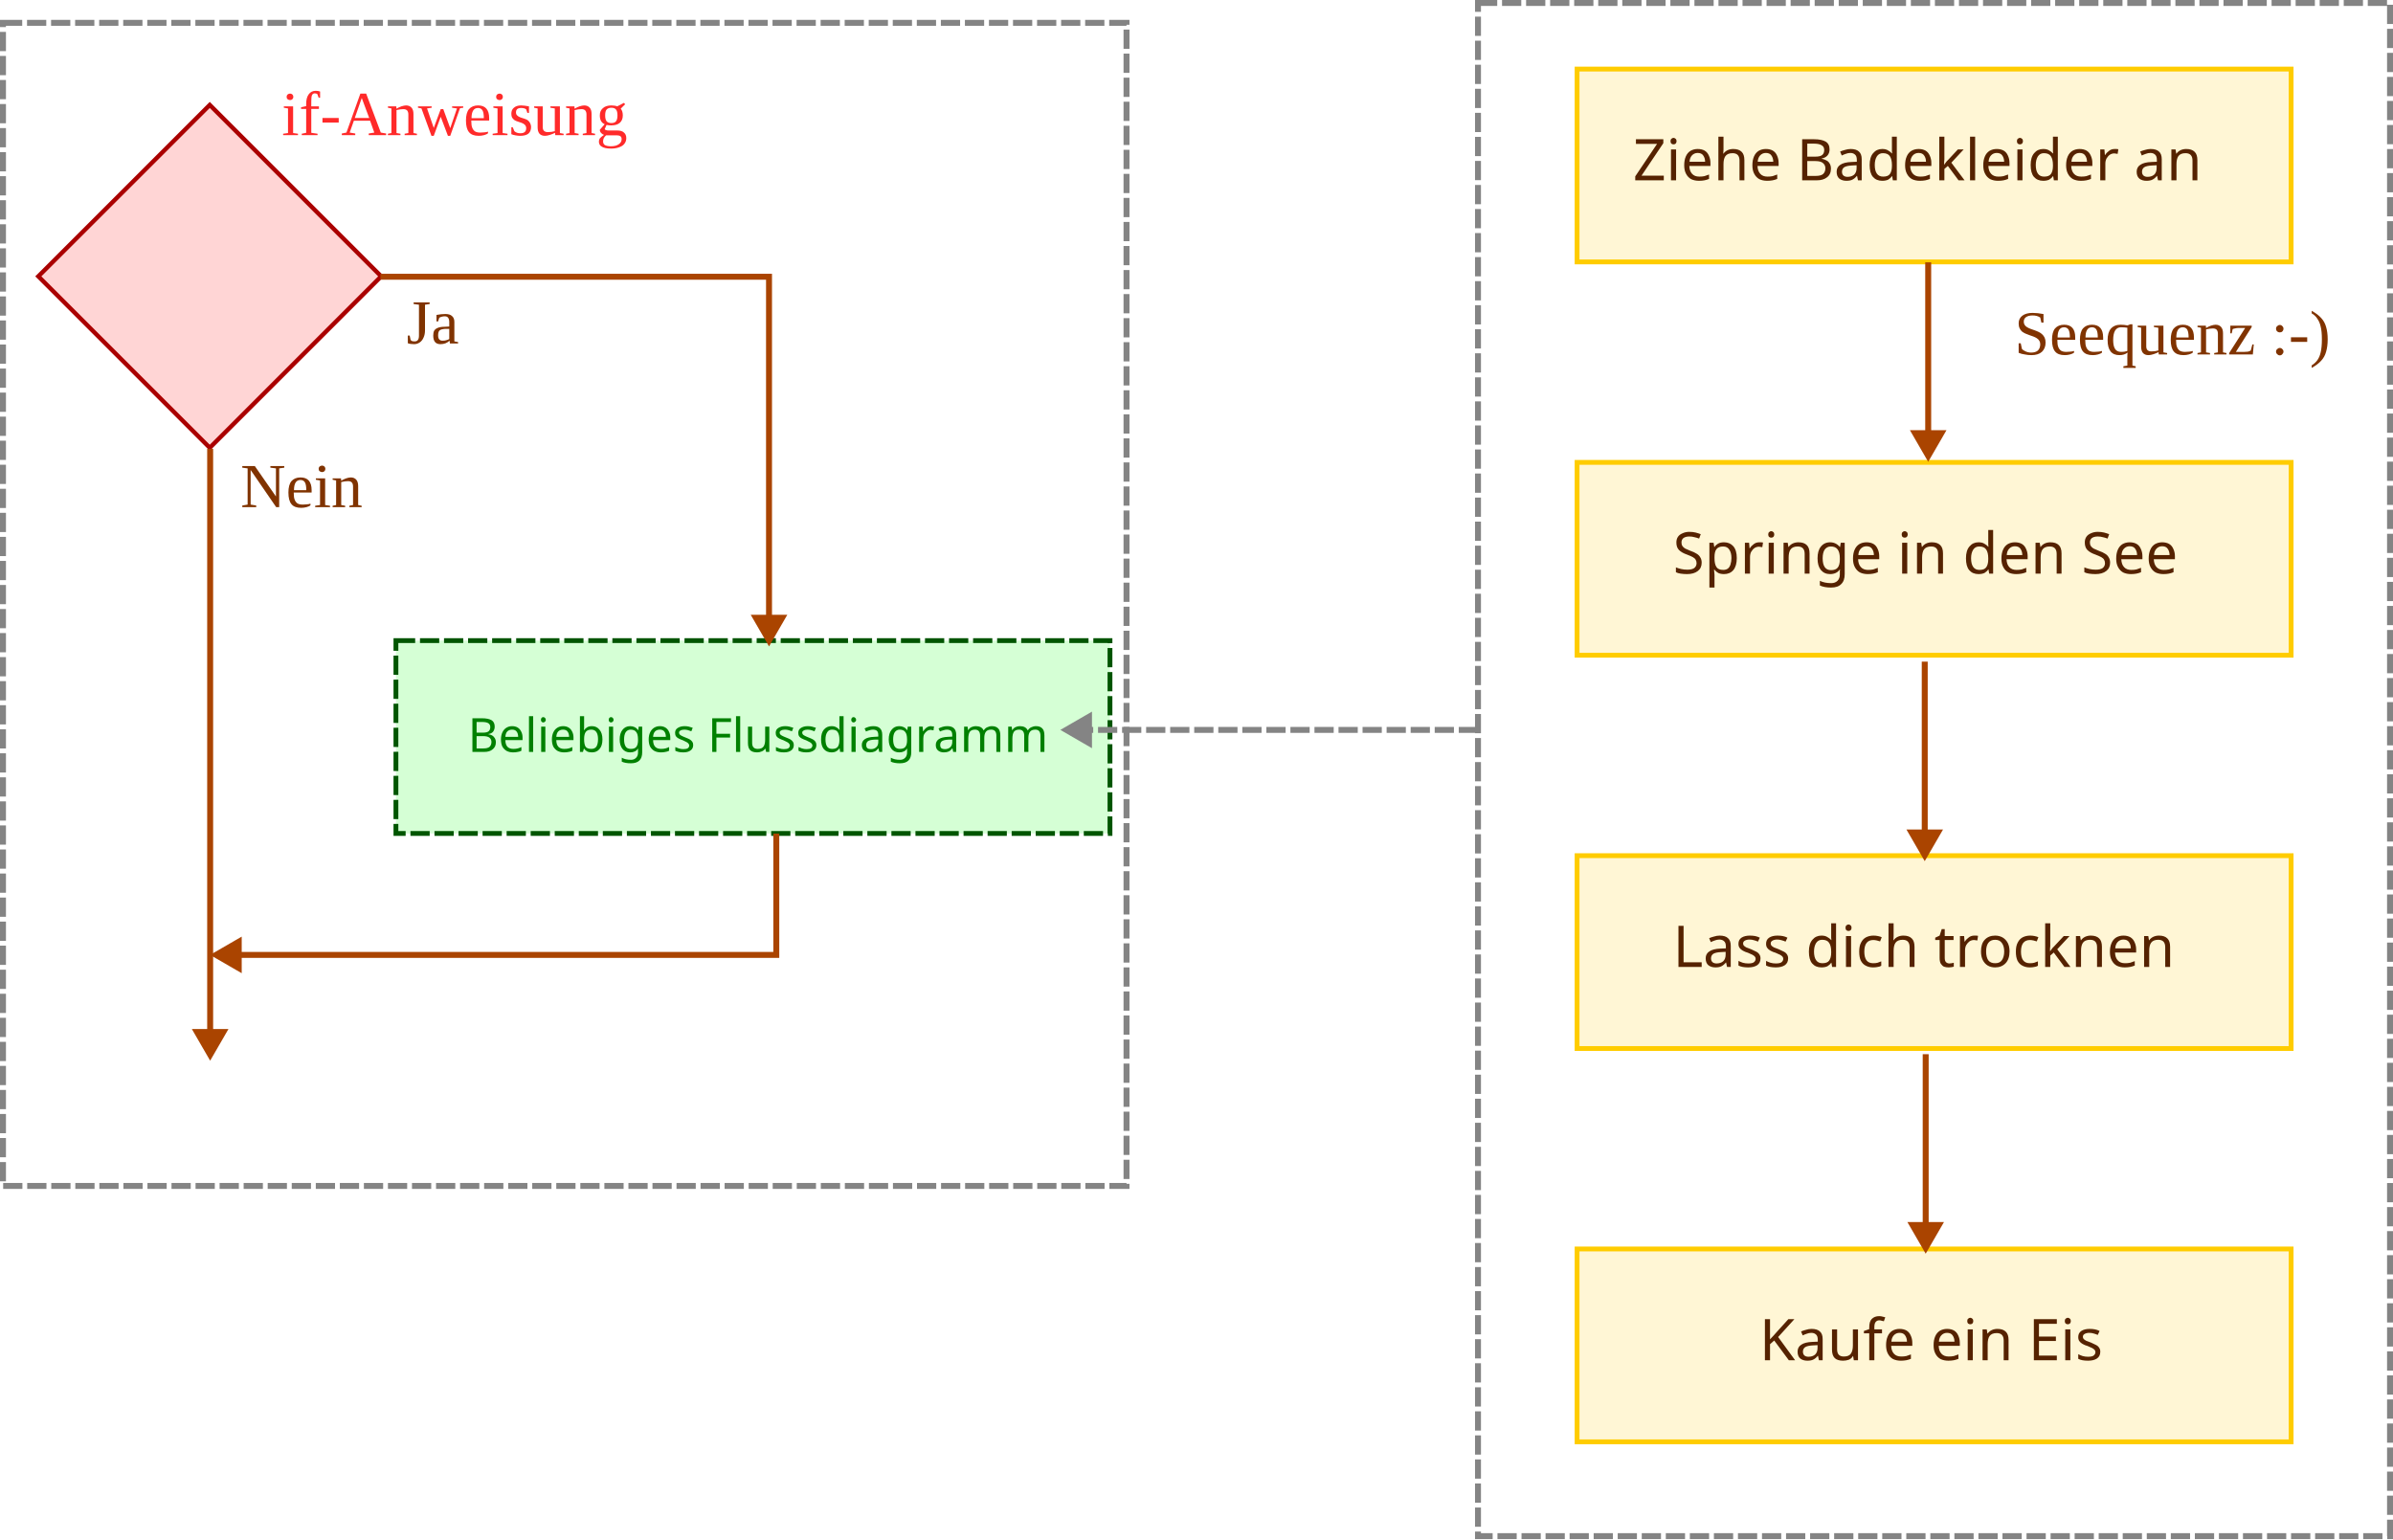
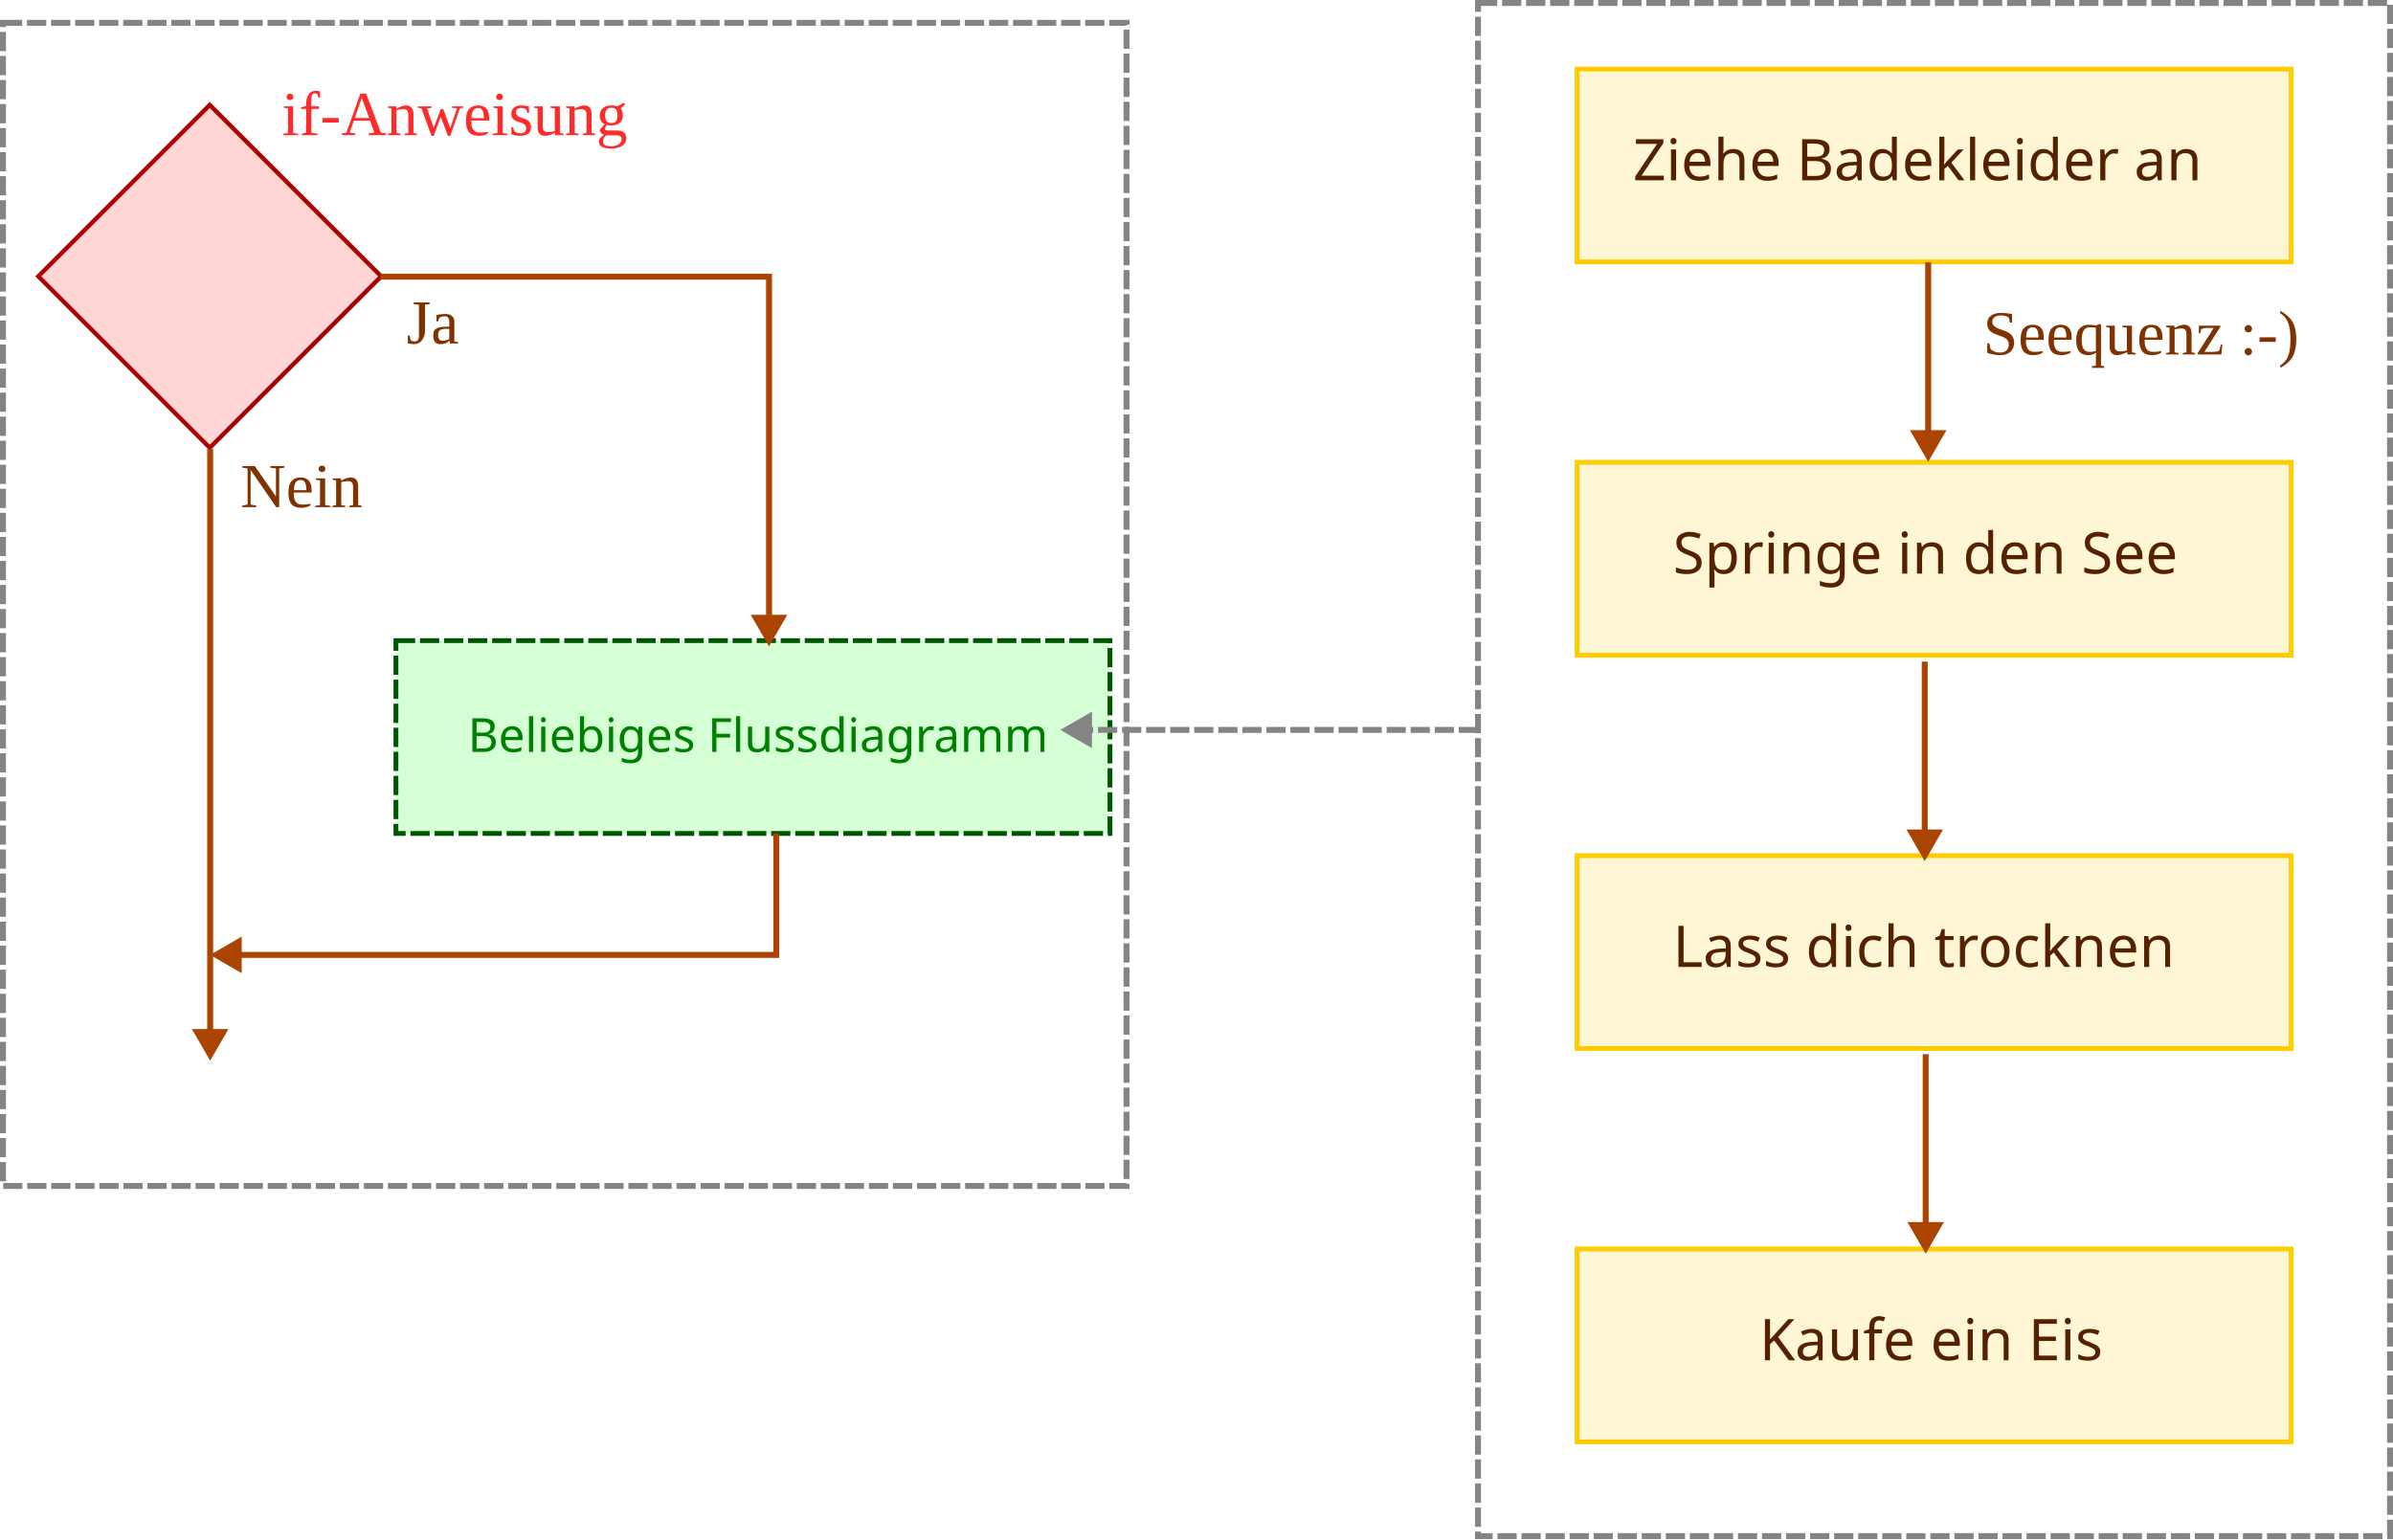
<svg xmlns="http://www.w3.org/2000/svg" width="161.103mm" height="103.626mm" viewBox="0 0 161.103 103.626" version="1.1" id="svg467">
  <defs id="defs464">
    <marker style="overflow:visible" id="Triangle" refX="0" refY="0" orient="auto-start-reverse" markerWidth="1" markerHeight="1" viewBox="0 0 1 1" preserveAspectRatio="xMidYMid">
      <path transform="scale(0.5)" style="fill:context-stroke;fill-rule:evenodd;stroke:context-stroke;stroke-width:1pt" d="M 5.77,0 -2.88,5 V -5 Z" id="path1" />
    </marker>
    <marker style="overflow:visible" id="TriangleStart" refX="0" refY="0" orient="auto-start-reverse" markerWidth="5.324" markerHeight="6.155" viewBox="0 0 5.324 6.155" preserveAspectRatio="xMidYMid">
      <path transform="scale(0.5)" style="fill:context-stroke;fill-rule:evenodd;stroke:context-stroke;stroke-width:1pt" d="M 5.77,0 -2.88,5 V -5 Z" id="path135" />
    </marker>
    <marker style="overflow:visible" id="marker2752-8" refX="0" refY="0" orient="auto">
      <path transform="scale(-0.6)" d="M 8.719,4.034 -2.207,0.016 8.719,-4.002 c -1.745,2.372 -1.735,5.617 -6e-7,8.035 z" style="fill:#000000;fill-opacity:1;fill-rule:evenodd;stroke:#000000;stroke-width:0.625;stroke-linejoin:round;stroke-opacity:1" id="path2750-4" />
    </marker>
    <marker style="overflow:visible" id="marker2752-8-2" refX="0" refY="0" orient="auto">
      <path transform="scale(-0.6)" d="M 8.719,4.034 -2.207,0.016 8.719,-4.002 c -1.745,2.372 -1.735,5.617 -6e-7,8.035 z" style="fill:#000000;fill-opacity:1;fill-rule:evenodd;stroke:#000000;stroke-width:0.625;stroke-linejoin:round;stroke-opacity:1" id="path2750-4-1" />
    </marker>
    <marker style="overflow:visible" id="marker2752-8-6" refX="0" refY="0" orient="auto">
      <path transform="scale(-0.6)" d="M 8.719,4.034 -2.207,0.016 8.719,-4.002 c -1.745,2.372 -1.735,5.617 -6e-7,8.035 z" style="fill:#000000;fill-opacity:1;fill-rule:evenodd;stroke:#000000;stroke-width:0.625;stroke-linejoin:round;stroke-opacity:1" id="path2750-4-9" />
    </marker>
    <marker style="overflow:visible" id="marker2752-8-2-9" refX="0" refY="0" orient="auto">
      <path transform="scale(-0.6)" d="M 8.719,4.034 -2.207,0.016 8.719,-4.002 c -1.745,2.372 -1.735,5.617 -6e-7,8.035 z" style="fill:#000000;fill-opacity:1;fill-rule:evenodd;stroke:#000000;stroke-width:0.625;stroke-linejoin:round;stroke-opacity:1" id="path2750-4-1-2" />
    </marker>
  </defs>
  <g id="layer1" transform="translate(-3.723652,-3.804441)">
    <g id="g915" transform="translate(84.02333,-35.93735)">
      <rect y="44.392" x="25.873" height="12.984" width="48.071" id="rect815" style="opacity:1;vector-effect:none;fill:#fff6d5;fill-opacity:1;stroke:#ffcc00;stroke-width:0.324;stroke-linecap:butt;stroke-linejoin:miter;stroke-miterlimit:4;stroke-dasharray:none;stroke-dashoffset:0;stroke-opacity:1" />
      <text id="text821" y="51.884" x="29.65" style="font-style:normal;font-weight:normal;font-size:3.881px;line-height:1.25;font-family:sans-serif;letter-spacing:0px;word-spacing:0px;fill:#552200;fill-opacity:1;stroke:none;stroke-width:0.265" xml:space="preserve">
        <tspan style="fill:#552200;stroke-width:0.265" y="51.884" x="29.65" id="tspan9290">Ziehe Badekleider an</tspan>
      </text>
    </g>
    <g id="g1772" transform="translate(-100.4603,-62.48031)">
      <rect y="109.416" x="130.839" height="12.984" width="48.071" id="rect815-9" style="fill:#d5ffd5;fill-opacity:1;stroke:#005500;stroke-width:0.324;stroke-linecap:butt;stroke-linejoin:miter;stroke-miterlimit:4;stroke-dasharray:1.295, 0.324;stroke-dashoffset:0;stroke-opacity:1" />
      <text id="text821-2" y="116.909" x="135.675" style="font-style:normal;font-weight:normal;font-size:3.175px;line-height:1.25;font-family:sans-serif;letter-spacing:0px;word-spacing:0px;fill:#008000;fill-opacity:1;stroke:none;stroke-width:0.265" xml:space="preserve">
        <tspan style="font-size:3.175px;fill:#008000;stroke-width:0.265" y="116.909" x="135.675" id="tspan9290-0">Beliebiges Flussdiagramm</tspan>
      </text>
    </g>
    <g id="g915-0" transform="translate(84.02333,-9.456945)">
      <rect y="44.392" x="25.873" height="12.984" width="48.071" id="rect815-3" style="opacity:1;vector-effect:none;fill:#fff6d5;fill-opacity:1;stroke:#ffcc00;stroke-width:0.324;stroke-linecap:butt;stroke-linejoin:miter;stroke-miterlimit:4;stroke-dasharray:none;stroke-dashoffset:0;stroke-opacity:1" />
      <text id="text821-0" y="51.884" x="32.325" style="font-style:normal;font-weight:normal;font-size:3.881px;line-height:1.25;font-family:sans-serif;letter-spacing:0px;word-spacing:0px;fill:#552200;fill-opacity:1;stroke:none;stroke-width:0.265" xml:space="preserve">
        <tspan style="fill:#552200;stroke-width:0.265" y="51.884" x="32.325" id="tspan9290-7">Springe in den See</tspan>
      </text>
    </g>
    <g id="g915-0-6" transform="translate(84.02333,17.02346)">
      <rect y="44.392" x="25.873" height="12.984" width="48.071" id="rect815-3-1" style="opacity:1;vector-effect:none;fill:#fff6d5;fill-opacity:1;stroke:#ffcc00;stroke-width:0.324;stroke-linecap:butt;stroke-linejoin:miter;stroke-miterlimit:4;stroke-dasharray:none;stroke-dashoffset:0;stroke-opacity:1" />
      <text id="text821-0-5" y="51.884" x="32.325" style="font-style:normal;font-weight:normal;font-size:3.881px;line-height:1.25;font-family:sans-serif;letter-spacing:0px;word-spacing:0px;fill:#552200;fill-opacity:1;stroke:none;stroke-width:0.265" xml:space="preserve">
        <tspan style="fill:#552200;stroke-width:0.265" y="51.884" x="32.325" id="tspan9290-7-9">Lass dich trocknen</tspan>
      </text>
    </g>
    <g id="g915-0-6-1" transform="translate(84.02333,43.50386)">
      <rect y="44.392" x="25.873" height="12.984" width="48.071" id="rect815-3-1-7" style="opacity:1;vector-effect:none;fill:#fff6d5;fill-opacity:1;stroke:#ffcc00;stroke-width:0.324;stroke-linecap:butt;stroke-linejoin:miter;stroke-miterlimit:4;stroke-dasharray:none;stroke-dashoffset:0;stroke-opacity:1" />
      <text id="text821-0-5-0" y="51.884" x="38.145" style="font-style:normal;font-weight:normal;font-size:3.881px;line-height:1.25;font-family:sans-serif;letter-spacing:0px;word-spacing:0px;fill:#552200;fill-opacity:1;stroke:none;stroke-width:0.265" xml:space="preserve">
        <tspan style="fill:#552200;stroke-width:0.265" y="51.884" x="38.145" id="tspan9290-7-9-7">Kaufe ein Eis</tspan>
      </text>
    </g>
    <rect transform="rotate(45)" y="-4.933" x="20.304" height="16.323" width="16.323" id="rect817" style="fill:#ffd5d5;fill-opacity:1;stroke:#aa0000;stroke-width:0.291;stroke-linecap:butt;stroke-linejoin:miter;stroke-miterlimit:4;stroke-dasharray:none;stroke-dashoffset:0;stroke-opacity:1" />
    <path style="fill:#d45500;stroke:#aa4400;stroke-width:0.4;stroke-linecap:butt;stroke-linejoin:miter;stroke-miterlimit:4;stroke-dasharray:none;stroke-opacity:1;marker-end:url(#Triangle)" d="M 133.535,21.466 V 33.477" id="path1266" />
    <path style="fill:none;stroke:#aa4400;stroke-width:0.4;stroke-linecap:butt;stroke-linejoin:miter;stroke-miterlimit:4;stroke-dasharray:none;stroke-opacity:1;marker-end:url(#Triangle)" d="M 17.872,34.022 V 73.798" id="path1266-4" />
    <path style="fill:#d45500;stroke:#aa4400;stroke-width:0.4;stroke-linecap:butt;stroke-linejoin:miter;stroke-miterlimit:4;stroke-dasharray:none;stroke-opacity:1;marker-end:url(#Triangle)" d="M 133.302,48.352 V 60.364" id="path1266-1" />
    <path style="fill:#d45500;stroke:#aa4400;stroke-width:0.4;stroke-linecap:butt;stroke-linejoin:miter;stroke-miterlimit:4;stroke-dasharray:none;stroke-opacity:1;marker-end:url(#Triangle)" d="M 133.366,74.782 V 86.793" id="path1266-7" />
    <path style="fill:none;stroke:#aa4400;stroke-width:0.4;stroke-linecap:butt;stroke-linejoin:miter;stroke-miterlimit:4;stroke-dasharray:none;stroke-opacity:1;marker-end:url(#Triangle)" d="M 29.334,22.437 H 55.496 V 45.907" id="path2742-7" />
    <path style="fill:none;stroke:#aa4400;stroke-width:0.4;stroke-linecap:butt;stroke-linejoin:miter;stroke-miterlimit:4;stroke-dasharray:none;stroke-opacity:1;marker-end:url(#Triangle)" d="m 55.986,59.926 v 8.171 H 19.287" id="path2742-7-0" />
    <path style="fill:none;stroke:#848484;stroke-width:0.4;stroke-linecap:butt;stroke-linejoin:miter;stroke-miterlimit:4;stroke-dasharray:1.295, 0.324;stroke-dashoffset:0;stroke-opacity:1;marker-end:url(#TriangleStart);stop-color:#000000" d="M 103.226,52.948 H 76.529" id="path2" />
    <rect style="fill:none;stroke:#848484;stroke-width:0.4;stroke-linecap:butt;stroke-linejoin:miter;stroke-miterlimit:4;stroke-dasharray:1.295, 0.324;stroke-dashoffset:0;stroke-opacity:1" id="rect2" width="61.401" height="103.226" x="103.226" y="4.004" />
    <rect style="fill:none;stroke:#848484;stroke-width:0.4;stroke-linecap:butt;stroke-linejoin:miter;stroke-miterlimit:4;stroke-dasharray:1.295, 0.324;stroke-dashoffset:0;stroke-opacity:1" id="rect2-9" width="75.639" height="78.309" x="3.924" y="5.342" />
    <text xml:space="preserve" style="font-size:4.233px;writing-mode:lr-tb;direction:ltr;fill:none;stroke:#848484;stroke-width:0.4;stroke-linecap:butt;stroke-linejoin:miter;stroke-miterlimit:4;stroke-dasharray:1.295, 0.324;stroke-dashoffset:0;stroke-opacity:1;marker-end:url(#TriangleStart)" x="22.692" y="12.903" id="text2">
      <tspan id="tspan2" style="fill:#ff2a2a;fill-opacity:1;stroke:none;stroke-width:0.4" x="22.692" y="12.903">if-Anweisung</tspan>
    </text>
    <text xml:space="preserve" style="font-size:4.233px;writing-mode:lr-tb;direction:ltr;fill:#803300;stroke:#848484;stroke-width:0.4;stroke-linecap:butt;stroke-linejoin:miter;stroke-miterlimit:4;stroke-dasharray:1.295, 0.324;stroke-dashoffset:0;stroke-opacity:1;marker-end:url(#TriangleStart)" x="31.086" y="26.93" id="text2-0">
      <tspan id="tspan2-6" style="fill:#803300;fill-opacity:1;stroke:none;stroke-width:0.4" x="31.086" y="26.93">Ja</tspan>
    </text>
    <text xml:space="preserve" style="font-size:4.233px;writing-mode:lr-tb;direction:ltr;fill:#803300;stroke:#848484;stroke-width:0.4;stroke-linecap:butt;stroke-linejoin:miter;stroke-miterlimit:4;stroke-dasharray:1.295, 0.324;stroke-dashoffset:0;stroke-opacity:1;marker-end:url(#TriangleStart)" x="19.909" y="37.948" id="text2-0-1">
      <tspan id="tspan2-6-8" style="fill:#803300;fill-opacity:1;stroke:none;stroke-width:0.4" x="19.909" y="37.948">Nein</tspan>
    </text>
-     <text xml:space="preserve" style="font-size:4.233px;writing-mode:lr-tb;direction:ltr;fill:#803300;fill-opacity:1;stroke:none;stroke-width:0.4;stroke-linecap:butt;stroke-linejoin:miter;stroke-miterlimit:4;stroke-dasharray:1.295, 0.324;stroke-dashoffset:0;stroke-opacity:1;marker-end:url(#TriangleStart)" x="139.343" y="27.667" id="text3">
-       <tspan id="tspan3" style="stroke-width:0.4" x="139.343" y="27.667">Seequenz :-)</tspan>
+     <text xml:space="preserve" style="font-size:4.233px;writing-mode:lr-tb;direction:ltr;fill:#803300;fill-opacity:1;stroke:none;stroke-width:0.4;stroke-linecap:butt;stroke-linejoin:miter;stroke-miterlimit:4;stroke-dasharray:1.295, 0.324;stroke-dashoffset:0;stroke-opacity:1;marker-end:url(#TriangleStart)" x="137.226" y="27.667" id="text3">
+       <tspan id="tspan3" style="stroke-width:0.4" x="137.226" y="27.667">Seequenz :-)</tspan>
    </text>
  </g>
</svg>
